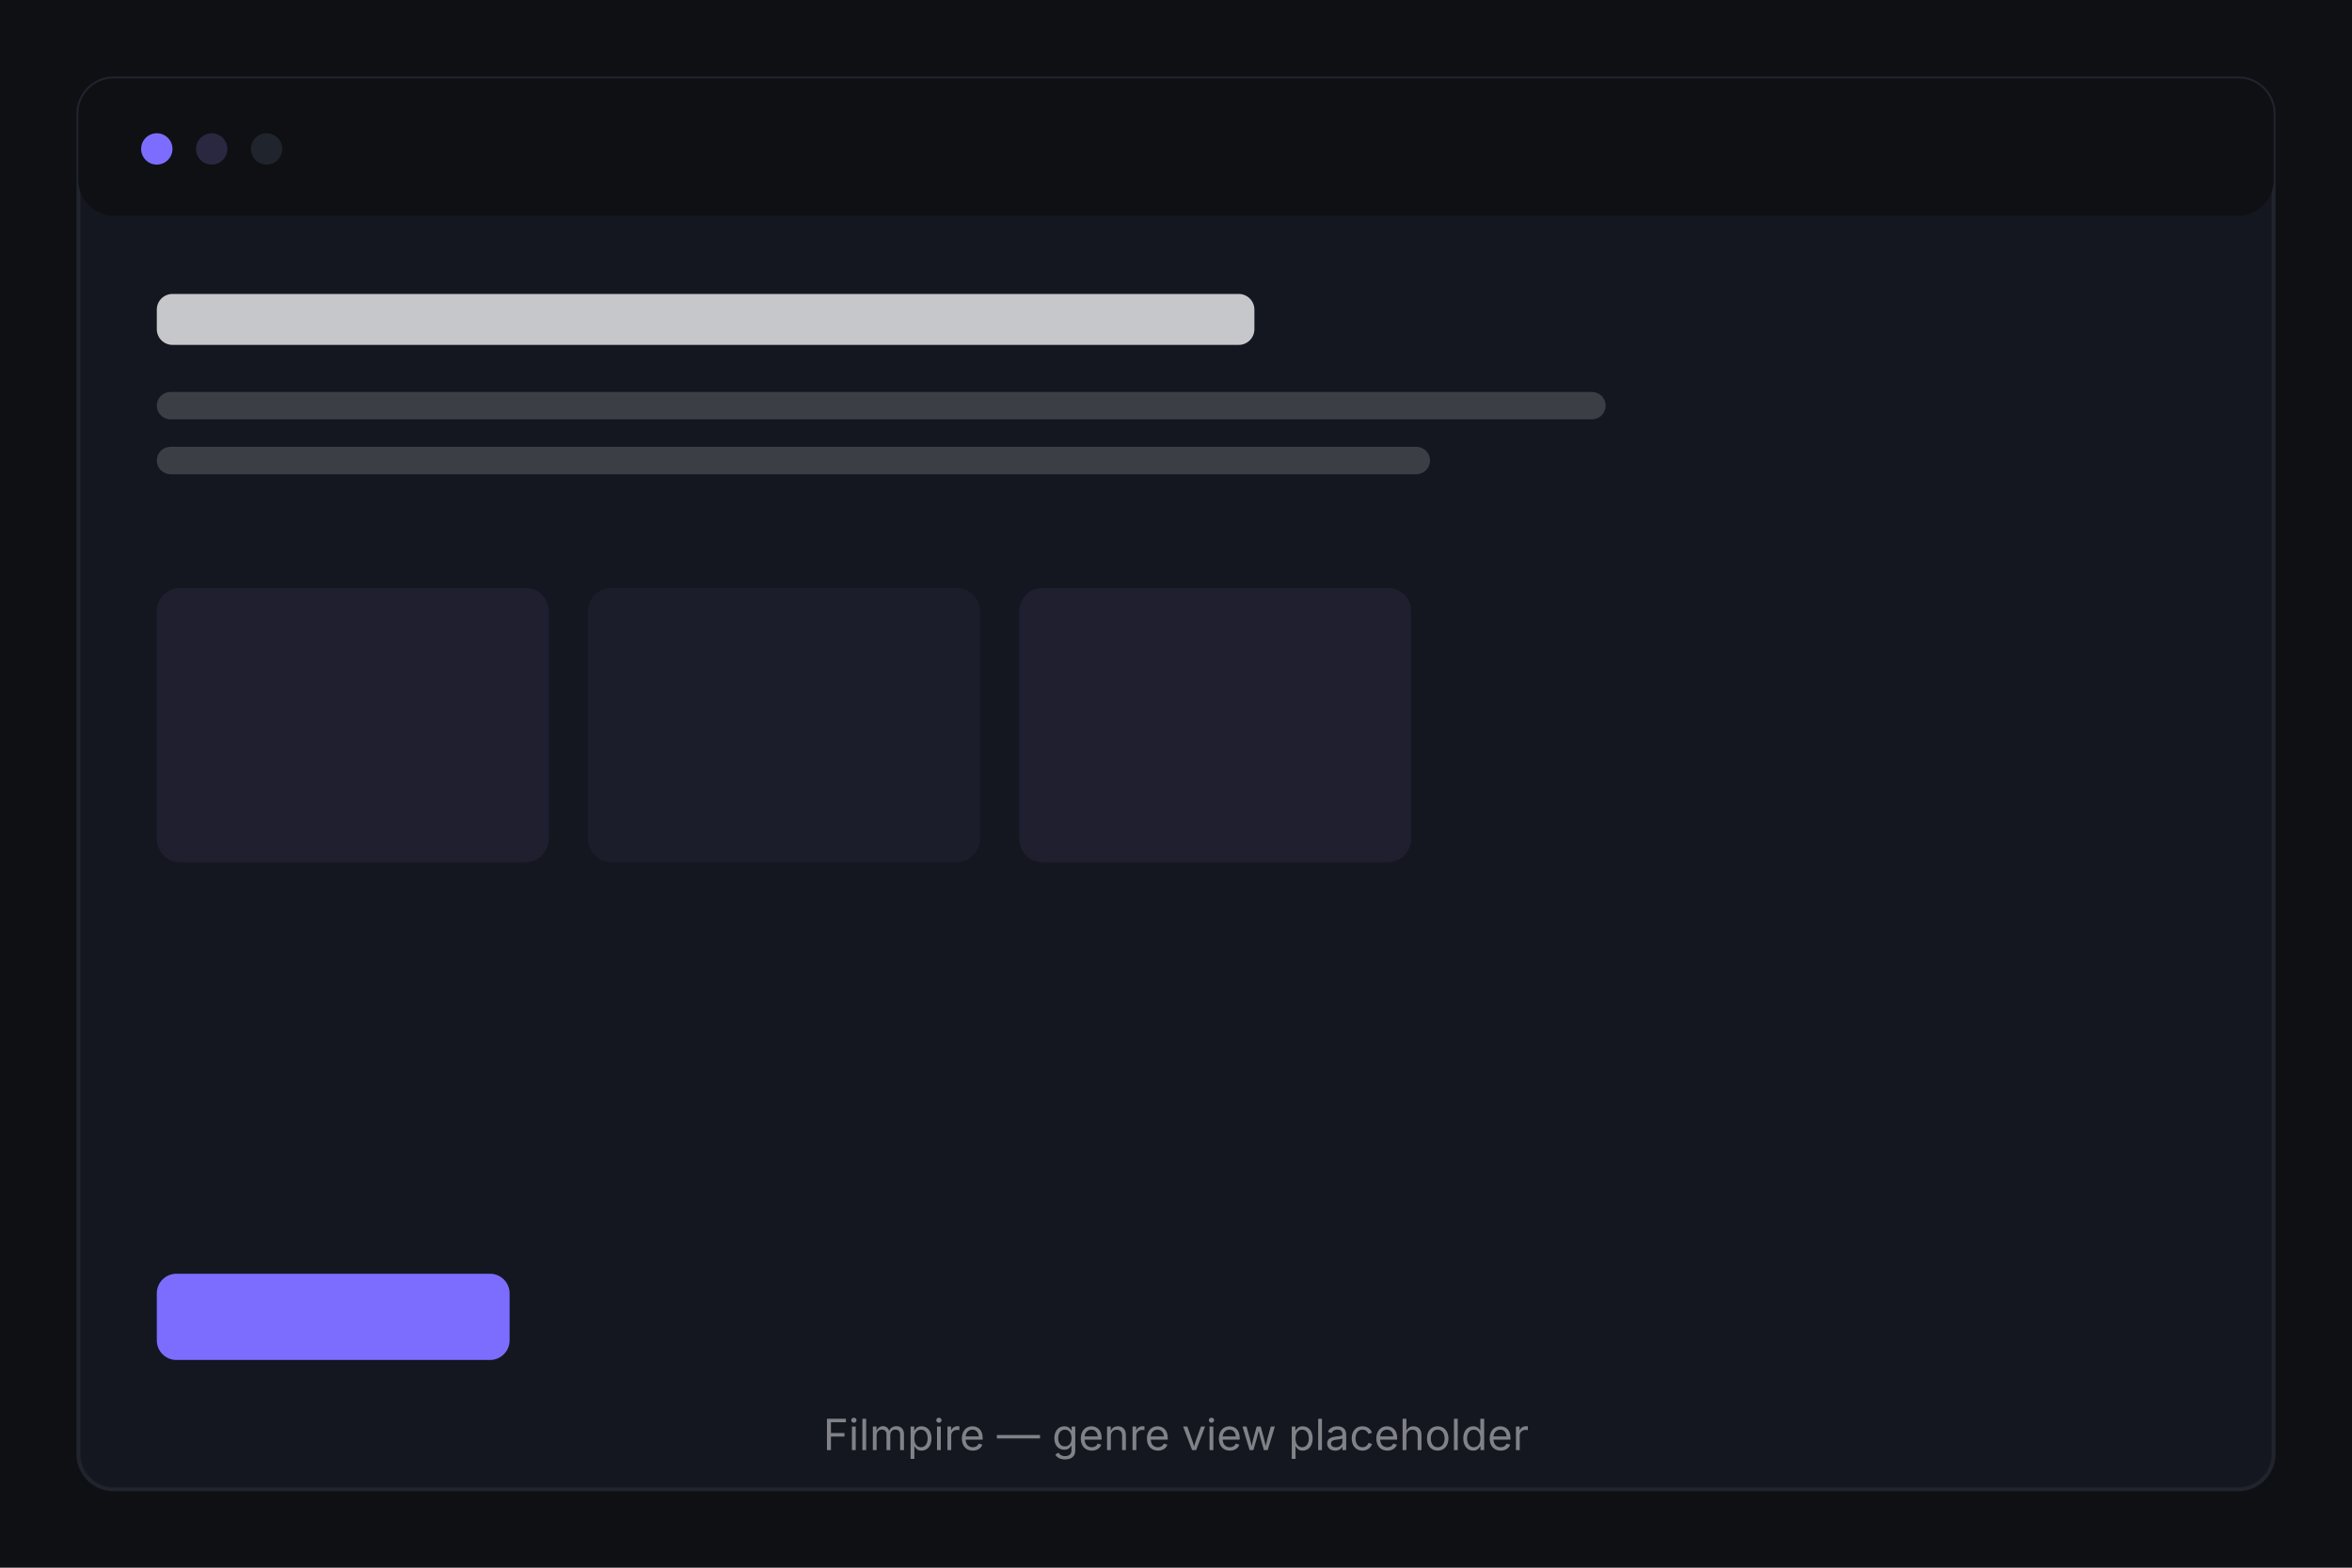
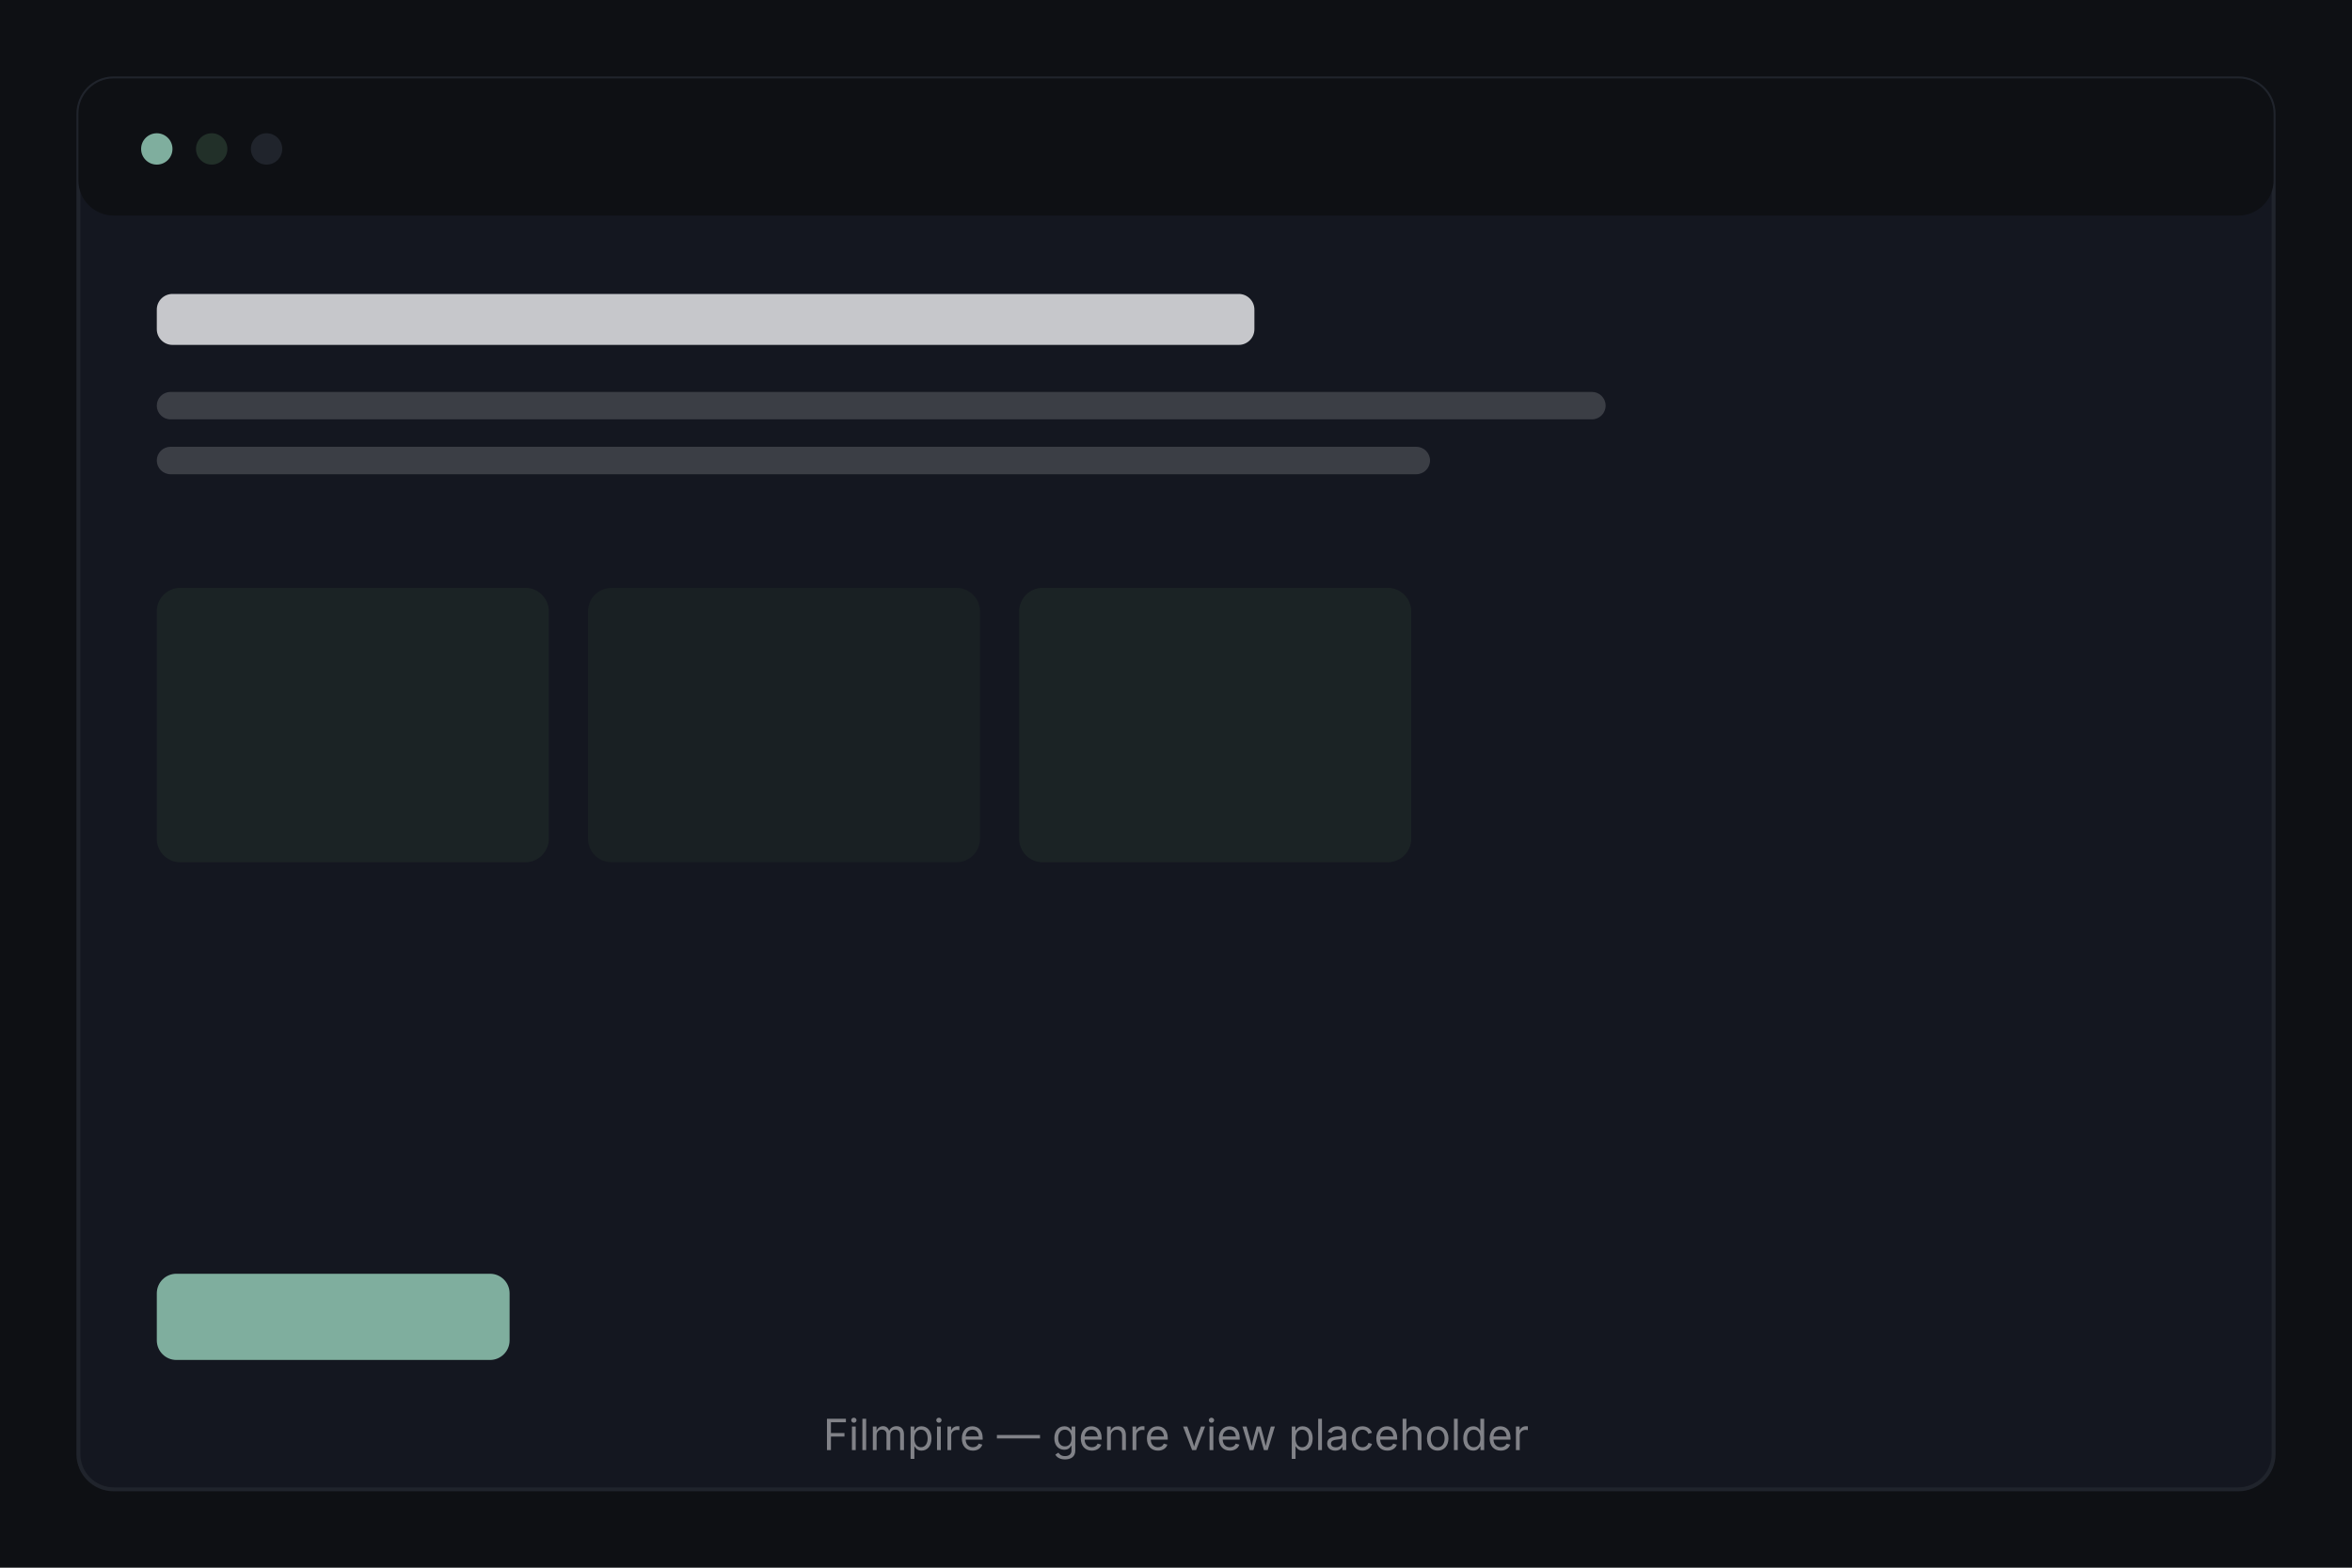
<svg xmlns="http://www.w3.org/2000/svg" width="1200" height="800" viewBox="0 0 1200 800" role="img" aria-label="Filmpire placeholder">
  <rect width="1200" height="800" fill="#0e1014" />
  <rect x="40" y="40" width="1120" height="720" rx="18" fill="#141720" stroke="#20242c" stroke-width="2" />
  <rect x="40" y="40" width="1120" height="70" rx="18" fill="#0e1014" />
-   <circle cx="80" cy="76" r="8" fill="#7c6dff" />
-   <circle cx="108" cy="76" r="8" fill="#2a2740" />
+   <circle cx="80" cy="76" r="8" fill="#7fae9e" />
+   <circle cx="108" cy="76" r="8" fill="#223029" />
  <circle cx="136" cy="76" r="8" fill="#20242c" />
  <rect x="80" y="150" width="560" height="26" rx="8" fill="#edeef0" opacity="0.82" />
  <rect x="80" y="200" width="739.2" height="14" rx="7" fill="#edeef0" opacity="0.18" />
  <rect x="80" y="228" width="649.6" height="14" rx="7" fill="#edeef0" opacity="0.18" />
-   <rect x="80" y="300" width="200" height="140" rx="12" fill="#2a2740" opacity="0.5" />
-   <rect x="300" y="300" width="200" height="140" rx="12" fill="#2a2740" opacity="0.35" />
-   <rect x="520" y="300" width="200" height="140" rx="12" fill="#2a2740" opacity="0.5" />
-   <rect x="80" y="650" width="180" height="44" rx="10" fill="#7c6dff" />
+   <rect x="80" y="300" width="200" height="140" rx="12" fill="#223029" opacity="0.5" />
+   <rect x="300" y="300" width="200" height="140" rx="12" fill="#223029" opacity="0.35" />
+   <rect x="520" y="300" width="200" height="140" rx="12" fill="#223029" opacity="0.5" />
+   <rect x="80" y="650" width="180" height="44" rx="10" fill="#7fae9e" />
  <text x="600" y="740" text-anchor="middle" font-family="Inter, sans-serif" font-size="22" fill="#edeef0" opacity="0.5">Filmpire — genre view placeholder</text>
</svg>
